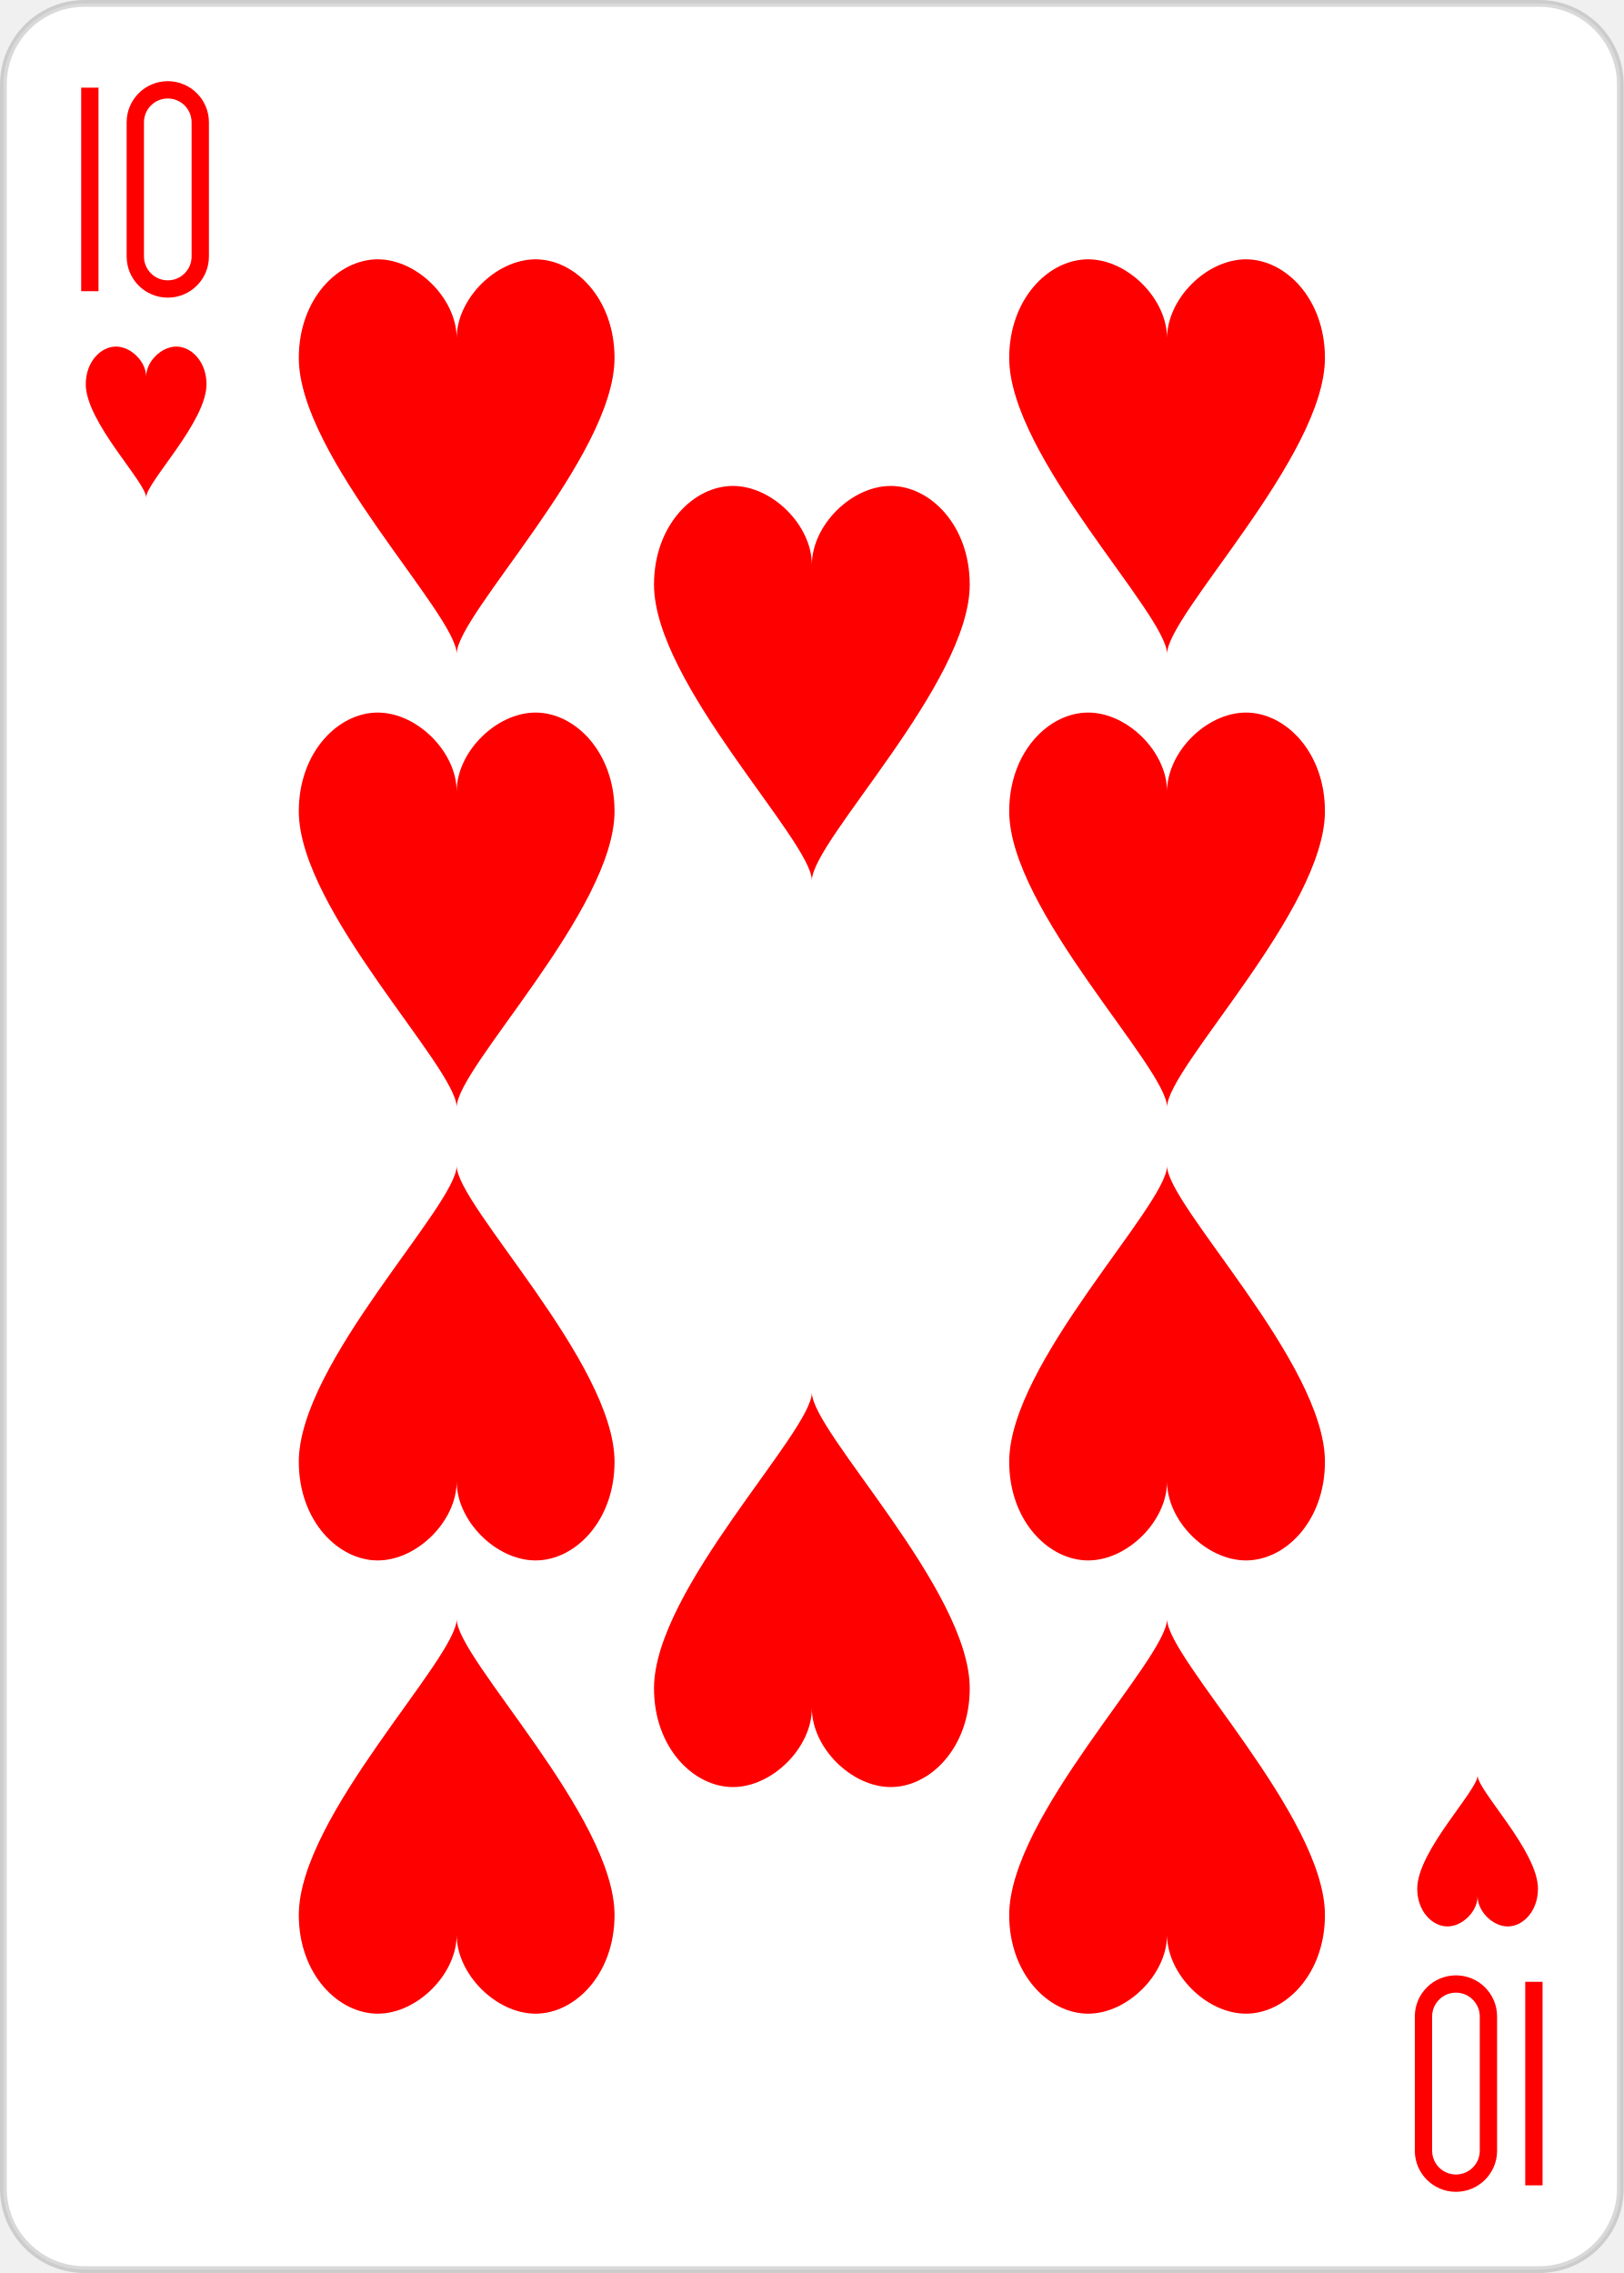
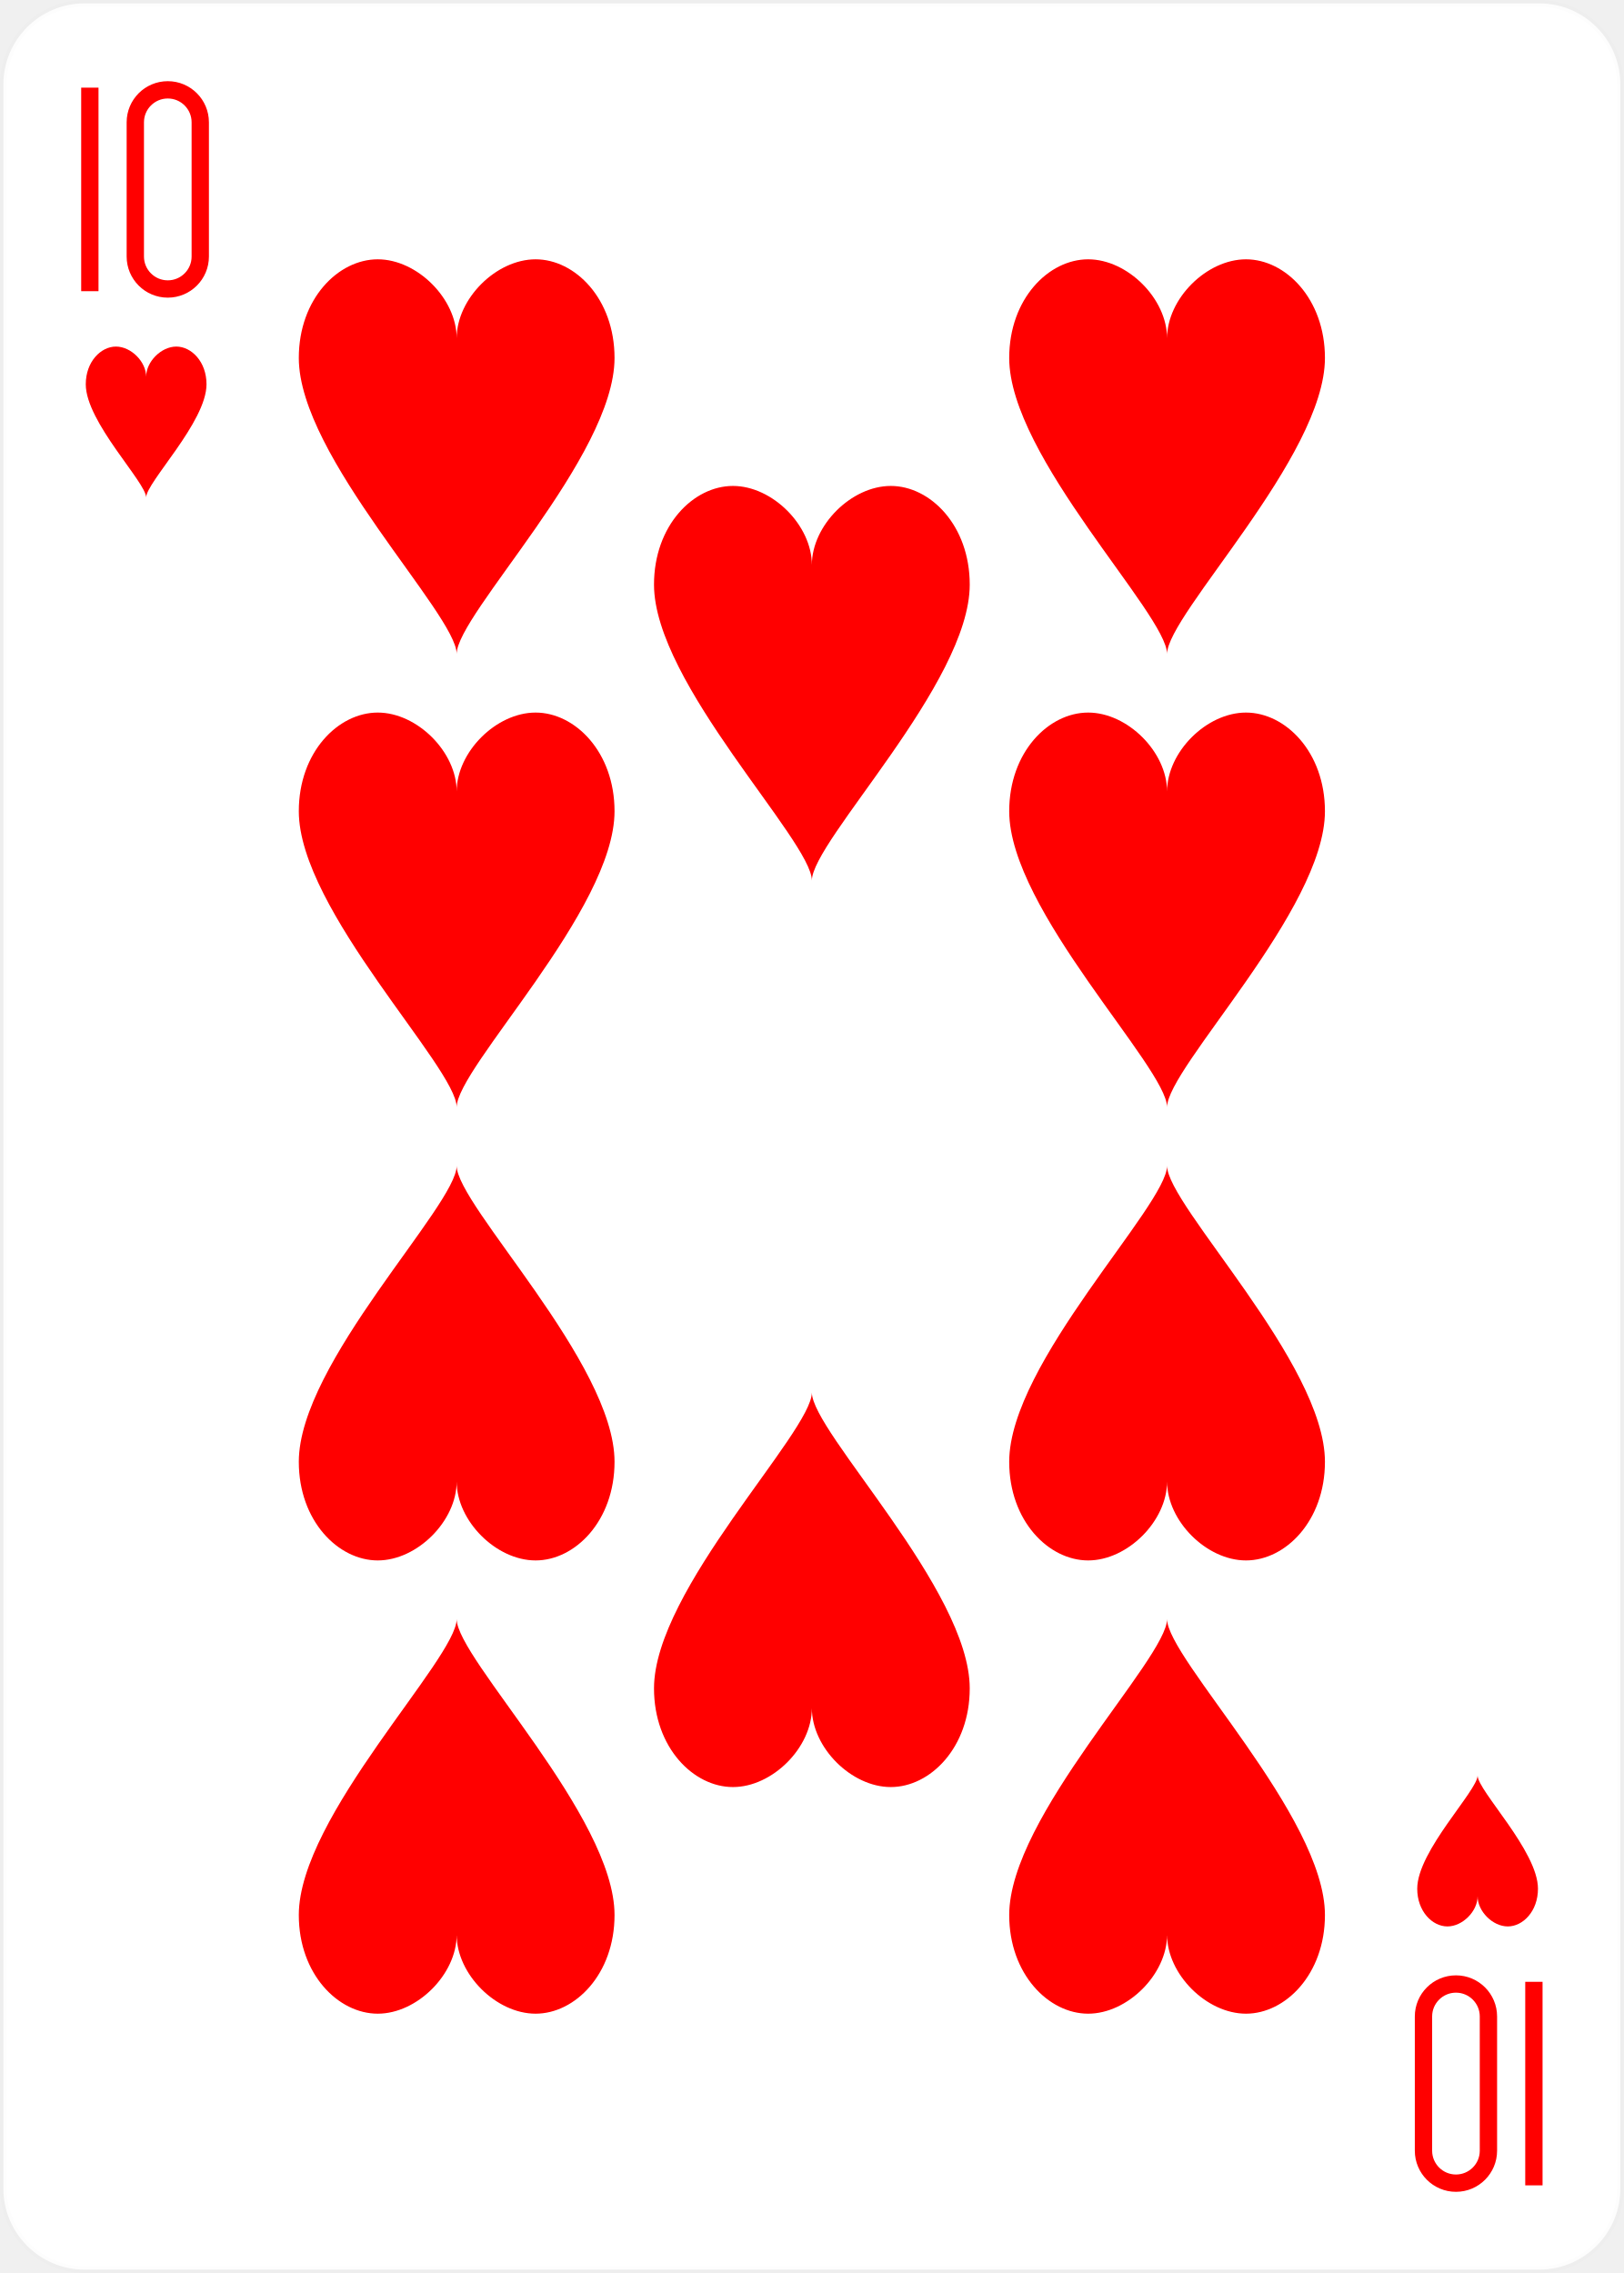
<svg xmlns="http://www.w3.org/2000/svg" xmlns:xlink="http://www.w3.org/1999/xlink" class="card" face="TH" height="13.125in" preserveAspectRatio="none" viewBox="-120 -168 240 336" width="9.375in">
  <style>
    /* CSS pour centrer le SVG dans l'écran */
    svg {
        position: absolute;
        top: 50%;
        left: 50%;
        transform: translate(-50%, -50%);
    }
    body {
        margin: 0;
        overflow: hidden;
    }
</style>
  <defs>
    <symbol id="SHT" viewBox="-600 -600 1200 1200" preserveAspectRatio="xMinYMid">
      <path d="M0 -300C0 -400 100 -500 200 -500C300 -500 400 -400 400 -250C400 0 0 400 0 500C0 400 -400 0 -400 -250C-400 -400 -300 -500 -200 -500C-100 -500 0 -400 -0 -300Z" fill="red" />
    </symbol>
    <symbol id="VHT" viewBox="-500 -500 1000 1000" preserveAspectRatio="xMinYMid">
      <path d="M-260 430L-260 -430M-50 0L-50 -310A150 150 0 0 1 250 -310L250 310A150 150 0 0 1 -50 310Z" stroke="red" stroke-width="80" stroke-linecap="square" stroke-miterlimit="1.5" fill="none" />
    </symbol>
  </defs>
-   <rect width="239" height="335" x="-119.5" y="-167.5" rx="12" ry="12" fill="white" stroke="rgba(0,0,0,0.15)" />
+   <rect width="239" height="335" x="-119.5" y="-167.5" rx="12" ry="12" fill="white" stroke="rgba(0,0,0,0.01)" />
  <use xlink:href="#VHT" height="32" width="32" x="-114.4" y="-156" />
  <use xlink:href="#SHT" height="26.769" width="26.769" x="-111.784" y="-119" />
  <use xlink:href="#SHT" height="70" width="70" x="-87.501" y="-135.501" />
  <use xlink:href="#SHT" height="70" width="70" x="17.501" y="-135.501" />
  <use xlink:href="#SHT" height="70" width="70" x="-87.501" y="-68.5" />
  <use xlink:href="#SHT" height="70" width="70" x="17.501" y="-68.5" />
  <use xlink:href="#SHT" height="70" width="70" x="-35" y="-102" />
  <g transform="rotate(180)">
    <use xlink:href="#VHT" height="32" width="32" x="-114.4" y="-156" />
    <use xlink:href="#SHT" height="26.769" width="26.769" x="-111.784" y="-119" />
    <use xlink:href="#SHT" height="70" width="70" x="-87.501" y="-135.501" />
    <use xlink:href="#SHT" height="70" width="70" x="17.501" y="-135.501" />
    <use xlink:href="#SHT" height="70" width="70" x="-87.501" y="-68.5" />
    <use xlink:href="#SHT" height="70" width="70" x="17.501" y="-68.5" />
    <use xlink:href="#SHT" height="70" width="70" x="-35" y="-102" />
  </g>
</svg>
